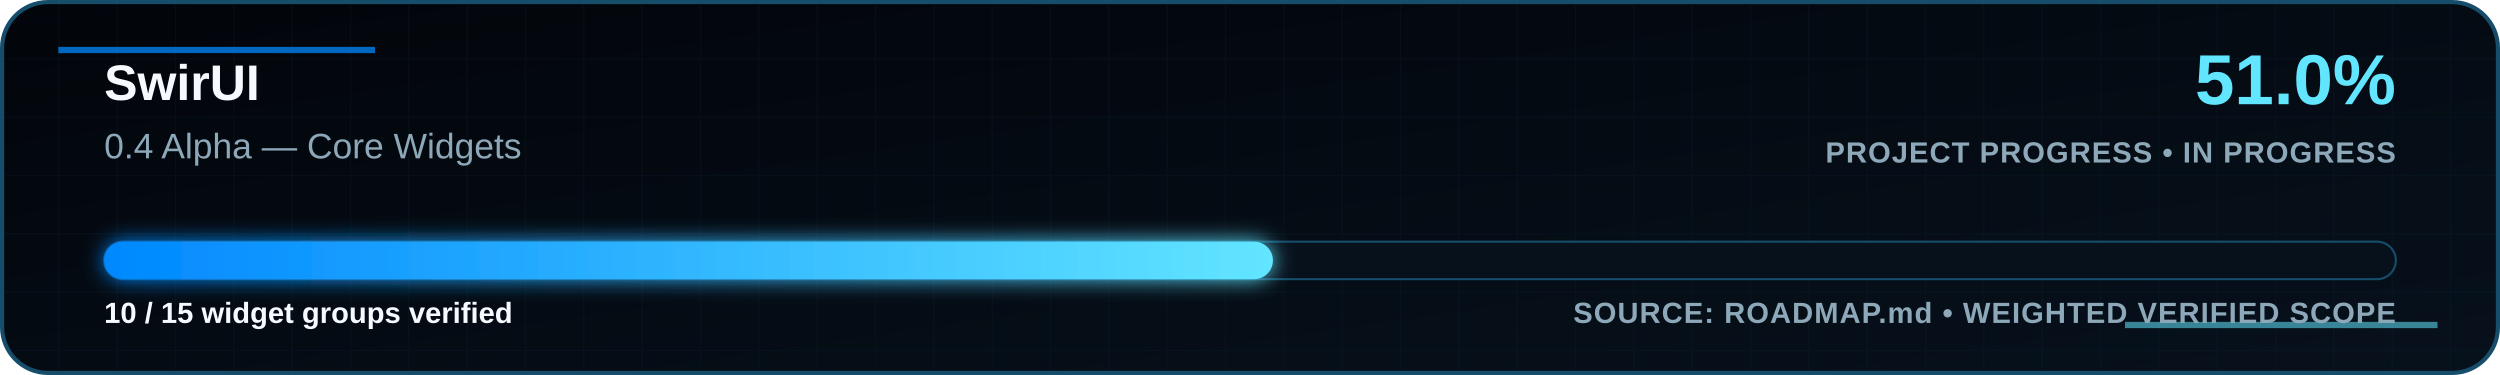
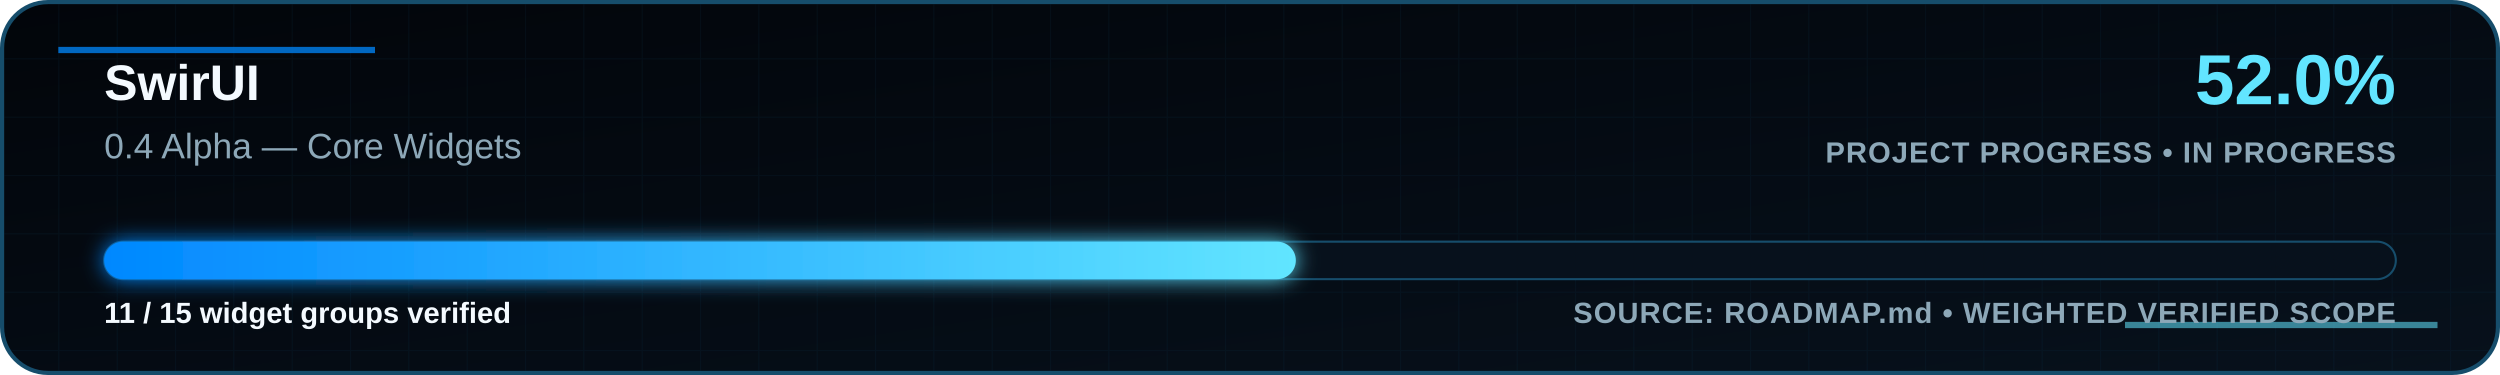
<svg xmlns="http://www.w3.org/2000/svg" width="1200" height="180" viewBox="0 0 1200 180" role="img" aria-labelledby="title desc">
  <defs>
    <linearGradient id="surface" x1="0" y1="0" x2="1" y2="1">
      <stop offset="0" stop-color="#02050A" />
      <stop offset="1" stop-color="#07111C" />
    </linearGradient>
    <linearGradient id="progressGradient" x1="0" y1="0" x2="1" y2="0">
      <stop offset="0" stop-color="#0088FF" />
      <stop offset="1" stop-color="#62E5FF" />
    </linearGradient>
    <pattern id="grid" width="28" height="28" patternUnits="userSpaceOnUse">
      <path d="M 28 0 L 0 0 0 28" fill="none" stroke="#0B3550" stroke-width="1" opacity="0.24" />
    </pattern>
    <filter id="softGlow" x="-20%" y="-100%" width="140%" height="300%">
      <feGaussianBlur stdDeviation="5" result="blur" />
      <feMerge>
        <feMergeNode in="blur" />
        <feMergeNode in="SourceGraphic" />
      </feMerge>
    </filter>
    <style>
      .project { fill:#F4FAFF; font:700 24px 'Segoe UI',Arial,sans-serif; }
      .scope { fill:#8DA8B8; font:500 17px 'Segoe UI',Arial,sans-serif; }
      .percent { fill:#62E5FF; font:800 34px 'Segoe UI',Arial,sans-serif; }
      .meta { fill:#8DA8B8; font:600 14px 'Segoe UI',Arial,sans-serif; letter-spacing:.5px; }
      .counter { fill:#F4FAFF; font:600 14px 'Segoe UI',Arial,sans-serif; }
    </style>
  </defs>
  <rect x="1" y="1" width="1198" height="178" rx="22" fill="url(#surface)" stroke="#164D6B" stroke-width="2" />
  <rect x="2" y="2" width="1196" height="176" rx="21" fill="url(#grid)" opacity="0.65" />
  <path d="M 28 24 H 180" stroke="#0088FF" stroke-width="3" opacity="0.75" />
  <path d="M 1020 156 H 1170" stroke="#62E5FF" stroke-width="3" opacity="0.55" />
  <text x="50" y="48" class="project">SwirUI</text>
  <text x="50" y="76" class="scope">0.4 Alpha — Core Widgets</text>
-   <text x="1150" y="50" text-anchor="end" class="percent">51.0%</text>
+   <text x="1150" y="50" text-anchor="end" class="percent">52.0%</text>
  <text x="1150" y="78" text-anchor="end" class="meta">PROJECT PROGRESS • IN PROGRESS</text>
  <rect data-role="progress-track" x="50" y="116" width="1100" height="18" rx="9" fill="#07111C" stroke="#164D6B" stroke-width="1" />
-   <rect data-role="progress-fill" x="50" y="116" width="561" height="18" rx="9" fill="url(#progressGradient)" filter="url(#softGlow)" />
-   <text x="50" y="155" class="counter">10 / 15 widget groups verified</text>
+   <rect data-role="progress-fill" x="50" y="116" width="572" height="18" rx="9" fill="url(#progressGradient)" filter="url(#softGlow)" />
+   <text x="50" y="155" class="counter">11 / 15 widget groups verified</text>
  <text x="1150" y="155" text-anchor="end" class="meta">SOURCE: ROADMAP.md • WEIGHTED VERIFIED SCOPE</text>
</svg>
